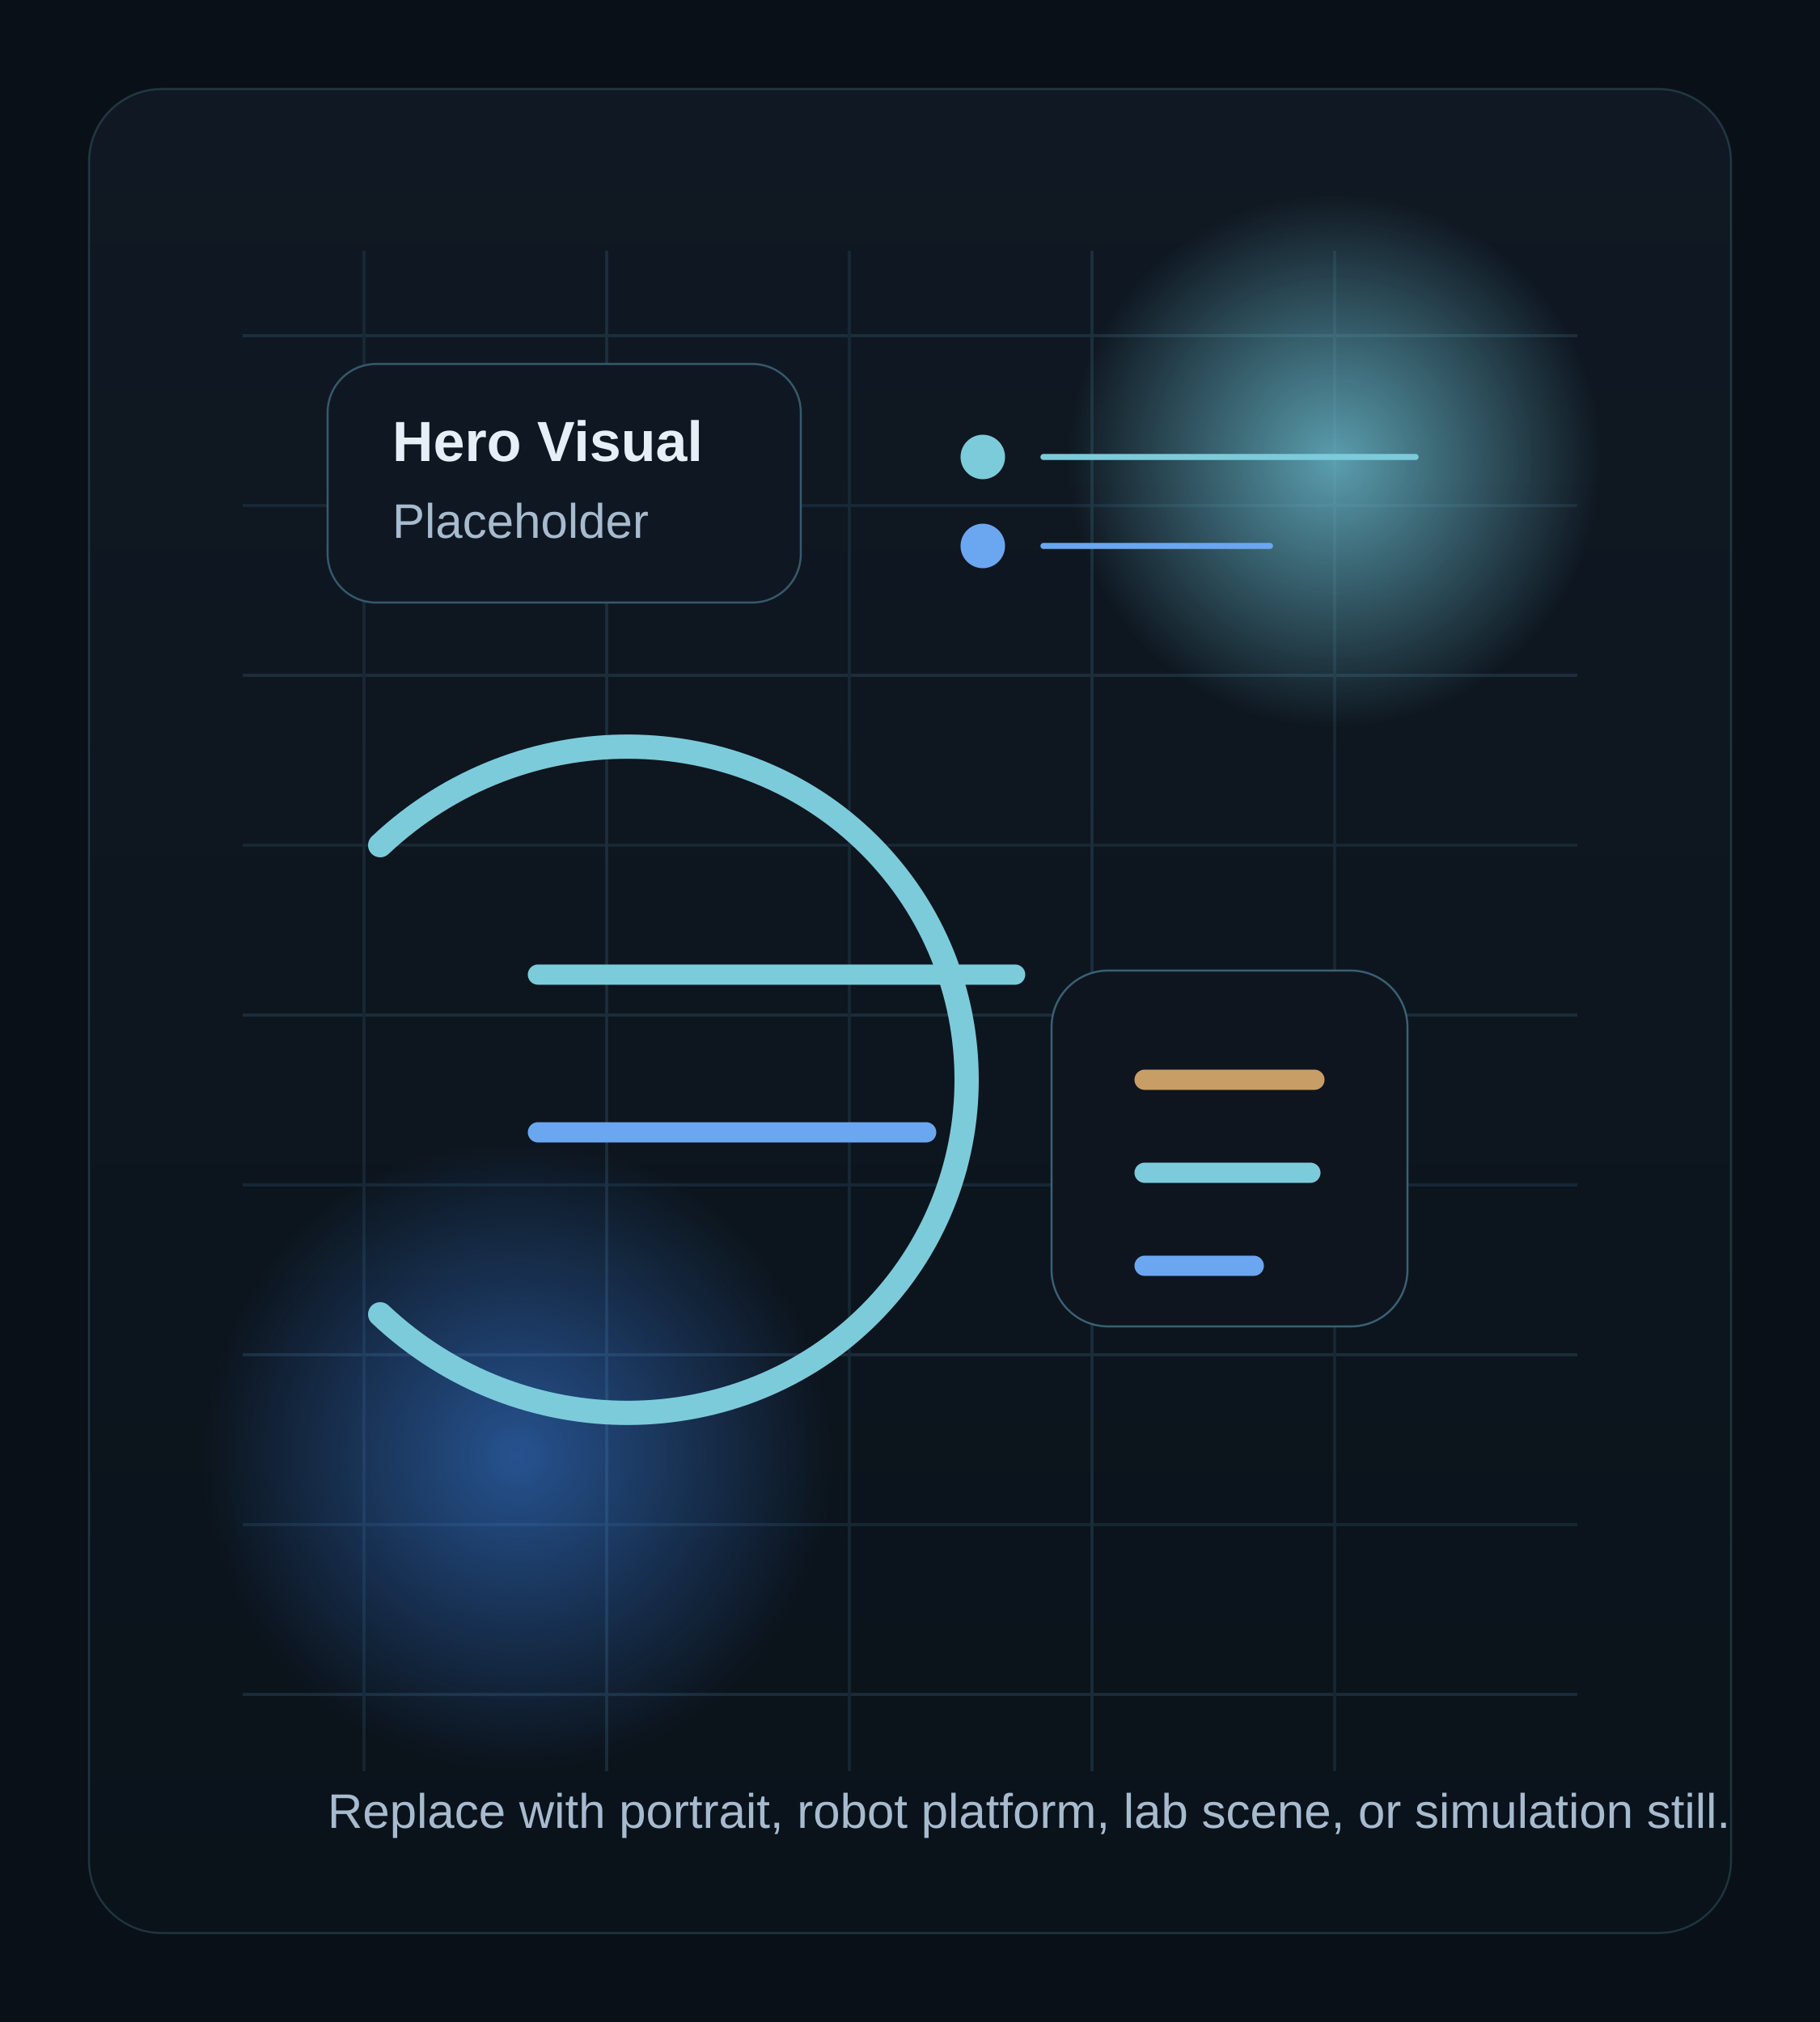
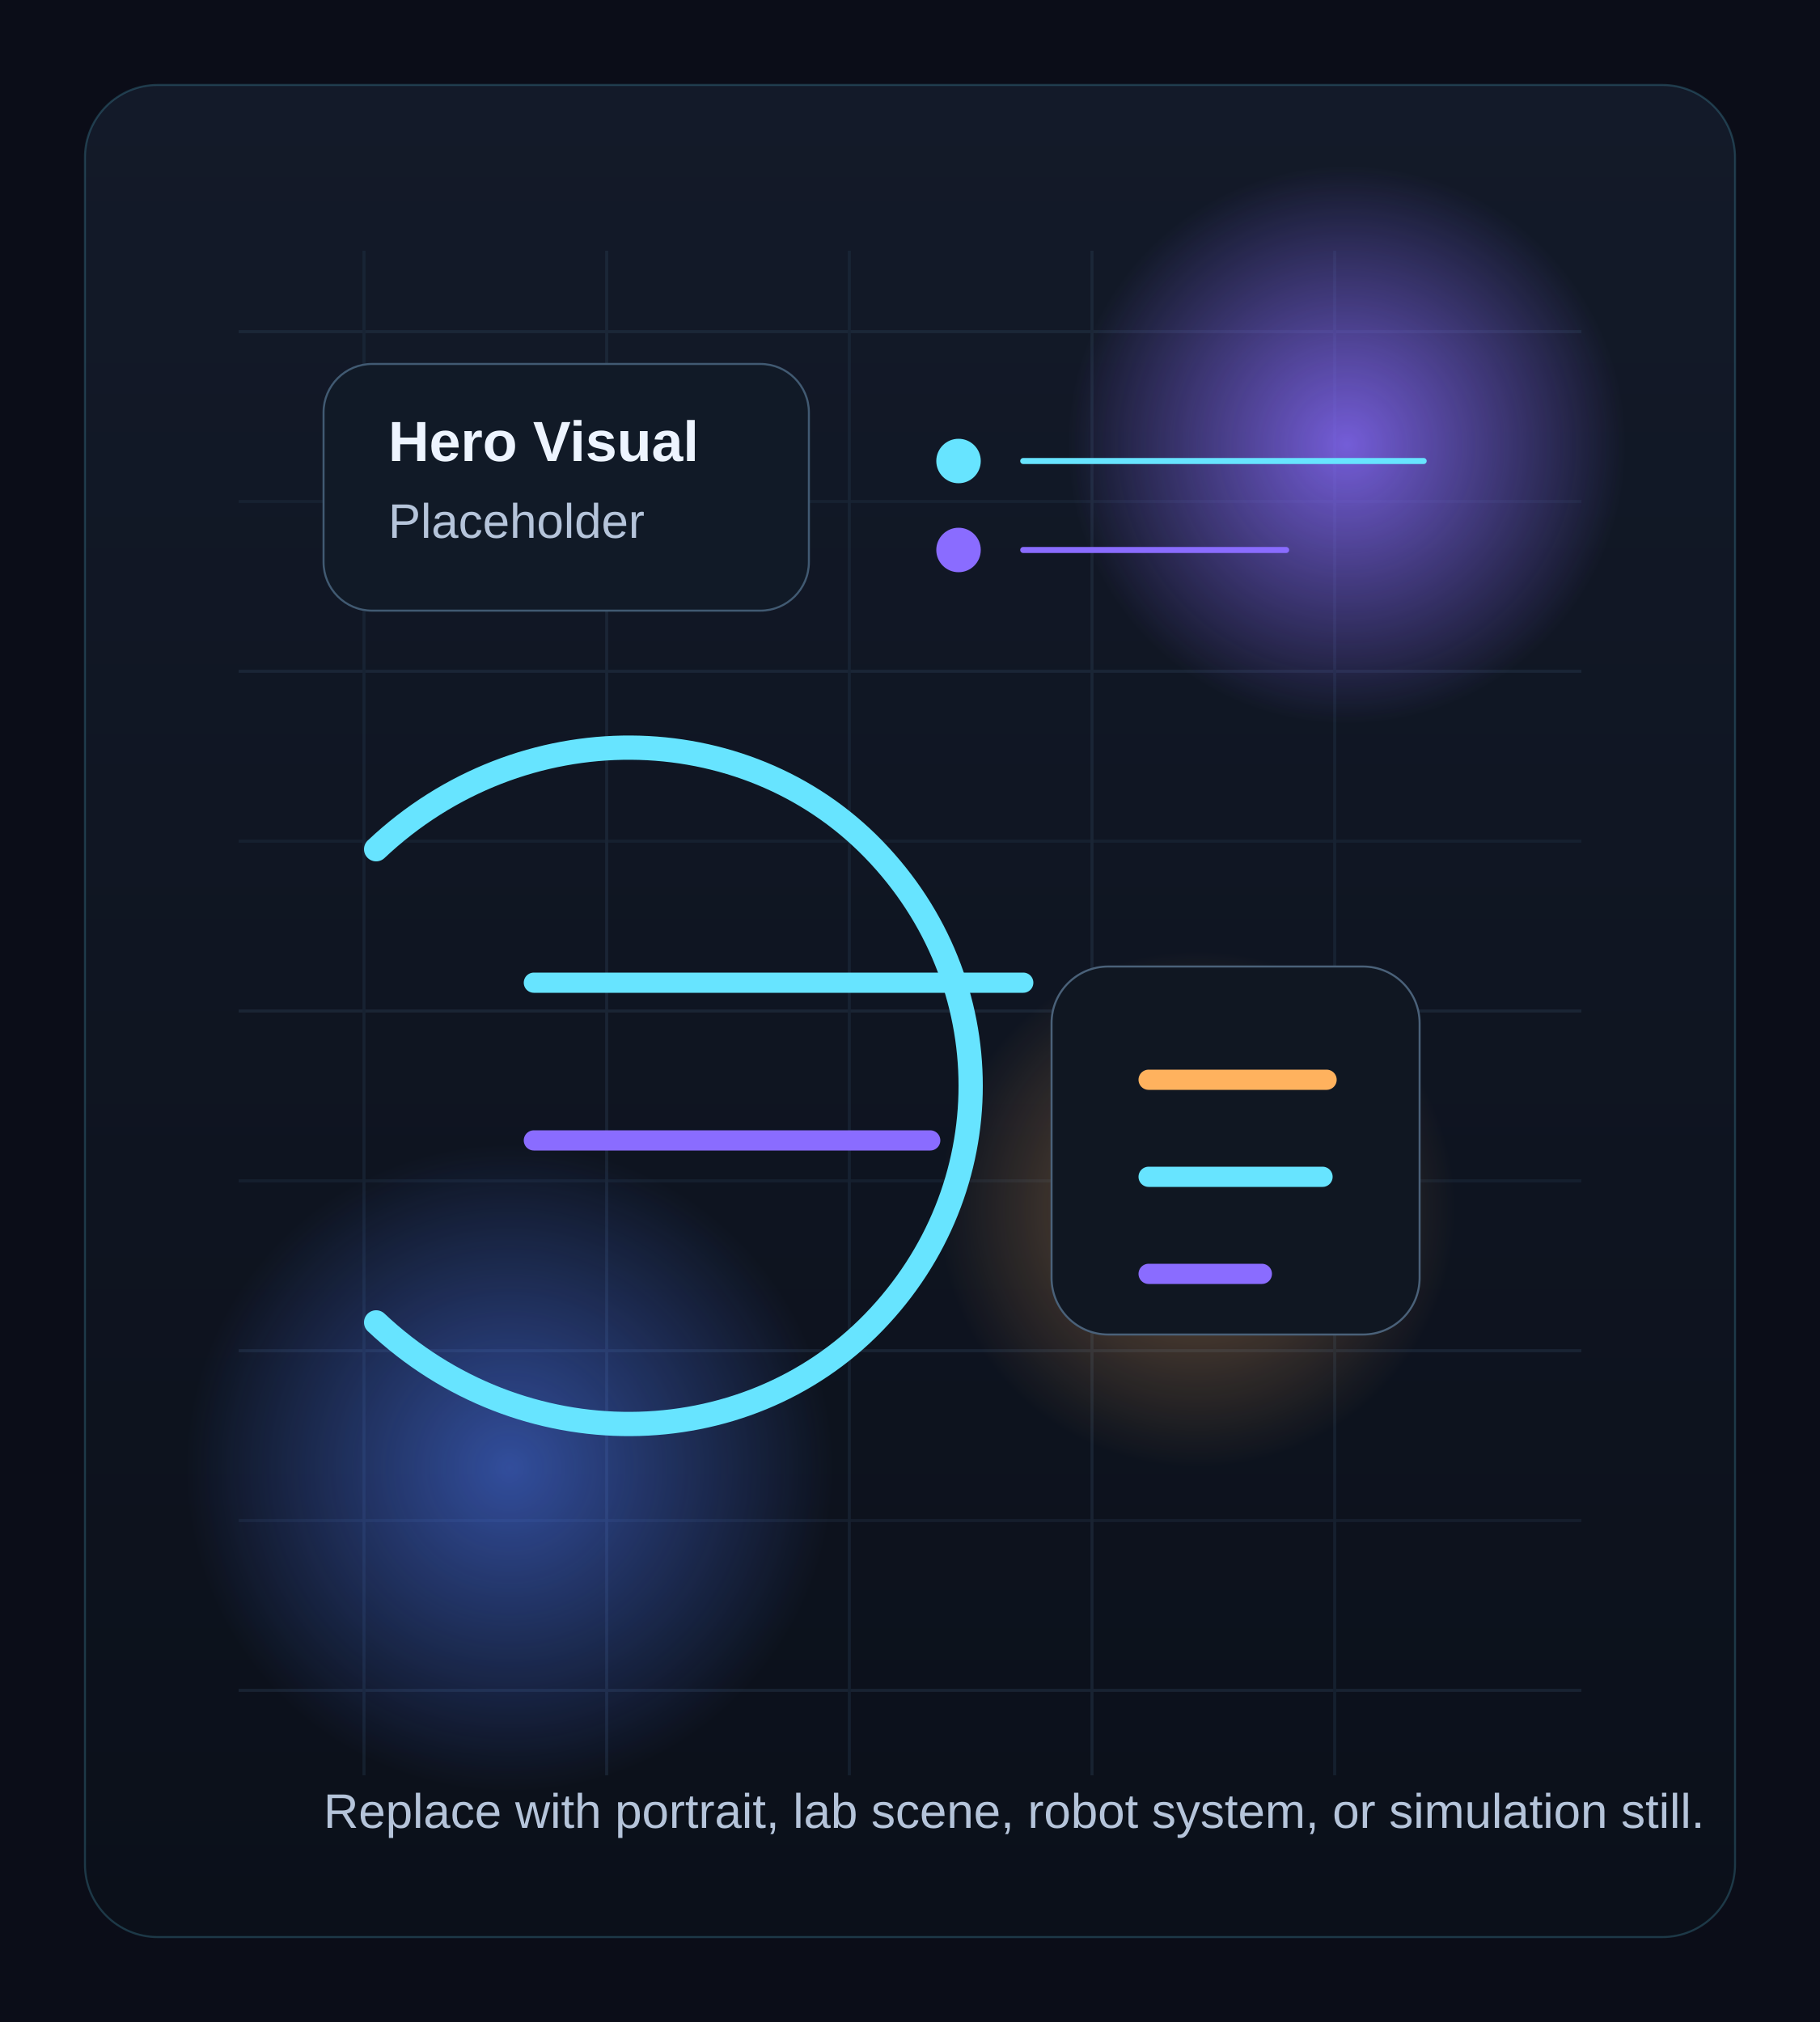
<svg xmlns="http://www.w3.org/2000/svg" width="900" height="1000" viewBox="0 0 900 1000" fill="none">
-   <rect width="900" height="1000" fill="#0A1017" />
-   <rect x="44" y="44" width="812" height="912" rx="36" fill="url(#paint0_linear)" stroke="#74C6D7" stroke-opacity="0.2" />
-   <g opacity="0.5">
-     <path d="M120 166H780" stroke="#294658" stroke-width="1.5" />
-     <path d="M120 250H780" stroke="#22394A" stroke-width="1.5" />
-     <path d="M120 334H780" stroke="#294658" stroke-width="1.5" />
-     <path d="M120 418H780" stroke="#22394A" stroke-width="1.5" />
-     <path d="M120 502H780" stroke="#294658" stroke-width="1.5" />
-     <path d="M120 586H780" stroke="#22394A" stroke-width="1.5" />
-     <path d="M120 670H780" stroke="#294658" stroke-width="1.5" />
-     <path d="M120 754H780" stroke="#22394A" stroke-width="1.5" />
-     <path d="M120 838H780" stroke="#294658" stroke-width="1.5" />
-     <path d="M180 124V876" stroke="#22394A" stroke-width="1.5" />
-     <path d="M300 124V876" stroke="#294658" stroke-width="1.5" />
-     <path d="M420 124V876" stroke="#22394A" stroke-width="1.5" />
-     <path d="M540 124V876" stroke="#294658" stroke-width="1.5" />
-     <path d="M660 124V876" stroke="#22394A" stroke-width="1.5" />
+   <rect width="900" height="1000" fill="#0B0D18" />
+   <rect x="42" y="42" width="816" height="916" rx="36" fill="url(#paint0_linear)" stroke="#67E4FF" stroke-opacity="0.2" />
+   <g opacity="0.48">
+     <path d="M118 164H782" stroke="#26364A" stroke-width="1.5" />
+     <path d="M118 248H782" stroke="#1E2B3D" stroke-width="1.5" />
+     <path d="M118 332H782" stroke="#26364A" stroke-width="1.5" />
+     <path d="M118 416H782" stroke="#1E2B3D" stroke-width="1.5" />
+     <path d="M118 500H782" stroke="#26364A" stroke-width="1.5" />
+     <path d="M118 584H782" stroke="#1E2B3D" stroke-width="1.5" />
+     <path d="M118 668H782" stroke="#26364A" stroke-width="1.5" />
+     <path d="M118 752H782" stroke="#1E2B3D" stroke-width="1.5" />
+     <path d="M118 836H782" stroke="#26364A" stroke-width="1.5" />
+     <path d="M180 124V878" stroke="#203042" stroke-width="1.5" />
+     <path d="M300 124V878" stroke="#26364A" stroke-width="1.5" />
+     <path d="M420 124V878" stroke="#203042" stroke-width="1.5" />
+     <path d="M540 124V878" stroke="#26364A" stroke-width="1.5" />
+     <path d="M660 124V878" stroke="#203042" stroke-width="1.5" />
  </g>
-   <circle cx="660" cy="228" r="132" fill="url(#paint1_radial)" opacity="0.8" />
-   <circle cx="256" cy="720" r="156" fill="url(#paint2_radial)" opacity="0.55" />
-   <rect x="162" y="180" width="234" height="118" rx="24" fill="#0F1822" stroke="#37596B" />
-   <text x="194" y="228" fill="#E6EEF8" font-family="Arial, sans-serif" font-size="28" font-weight="700">Hero Visual</text>
-   <text x="194" y="266" fill="#A7BBCF" font-family="Arial, sans-serif" font-size="24">Placeholder</text>
-   <path d="M516 226H700" stroke="#7CCBDB" stroke-width="3" stroke-linecap="round" />
-   <path d="M516 270H628" stroke="#6BA7F0" stroke-width="3" stroke-linecap="round" />
-   <circle cx="486" cy="226" r="11" fill="#7CCBDB" />
-   <circle cx="486" cy="270" r="11" fill="#6BA7F0" />
-   <path d="M188 418C258 352 366 354 430 418C494 482 494 586 430 650C366 714 258 716 188 650" stroke="#7CCBDB" stroke-width="12" stroke-linecap="round" />
-   <path d="M266 482H502" stroke="#7CCBDB" stroke-width="10" stroke-linecap="round" />
-   <path d="M266 560H458" stroke="#6BA7F0" stroke-width="10" stroke-linecap="round" />
-   <rect x="520" y="480" width="176" height="176" rx="28" fill="#0E151F" stroke="#3A6075" />
-   <path d="M566 534H650" stroke="#C89E67" stroke-width="10" stroke-linecap="round" />
-   <path d="M566 580H648" stroke="#7CCBDB" stroke-width="10" stroke-linecap="round" />
-   <path d="M566 626H620" stroke="#6BA7F0" stroke-width="10" stroke-linecap="round" />
-   <text x="162" y="904" fill="#A7BBCF" font-family="Arial, sans-serif" font-size="24">
-     Replace with portrait, robot platform, lab scene, or simulation still.
+   <circle cx="666" cy="220" r="138" fill="url(#paint1_radial)" opacity="0.82" />
+   <circle cx="252" cy="726" r="160" fill="url(#paint2_radial)" opacity="0.56" />
+   <circle cx="592" cy="598" r="128" fill="url(#paint3_radial)" opacity="0.42" />
+   <rect x="160" y="180" width="240" height="122" rx="24" fill="#111A27" stroke="#415A72" />
+   <text x="192" y="228" fill="#EDF4FF" font-family="Arial, sans-serif" font-size="28" font-weight="700">Hero Visual</text>
+   <text x="192" y="266" fill="#B5C4DA" font-family="Arial, sans-serif" font-size="24">Placeholder</text>
+   <path d="M506 228H704" stroke="#67E4FF" stroke-width="3" stroke-linecap="round" />
+   <path d="M506 272H636" stroke="#8A6CFF" stroke-width="3" stroke-linecap="round" />
+   <circle cx="474" cy="228" r="11" fill="#67E4FF" />
+   <circle cx="474" cy="272" r="11" fill="#8A6CFF" />
+   <path d="M186 420C258 352 368 354 432 420C496 486 496 588 432 654C368 720 258 722 186 654" stroke="#67E4FF" stroke-width="12" stroke-linecap="round" />
+   <path d="M264 486H506" stroke="#67E4FF" stroke-width="10" stroke-linecap="round" />
+   <path d="M264 564H460" stroke="#8A6CFF" stroke-width="10" stroke-linecap="round" />
+   <rect x="520" y="478" width="182" height="182" rx="28" fill="#101722" stroke="#4A6179" />
+   <path d="M568 534H656" stroke="#FFB25E" stroke-width="10" stroke-linecap="round" />
+   <path d="M568 582H654" stroke="#67E4FF" stroke-width="10" stroke-linecap="round" />
+   <path d="M568 630H624" stroke="#8A6CFF" stroke-width="10" stroke-linecap="round" />
+   <text x="160" y="904" fill="#B5C4DA" font-family="Arial, sans-serif" font-size="24">
+     Replace with portrait, lab scene, robot system, or simulation still.
  </text>
  <defs>
-     <linearGradient id="paint0_linear" x1="450" y1="44" x2="450" y2="956" gradientUnits="userSpaceOnUse">
-       <stop stop-color="#101923" />
-       <stop offset="1" stop-color="#0A121A" />
+     <linearGradient id="paint0_linear" x1="450" y1="42" x2="450" y2="958" gradientUnits="userSpaceOnUse">
+       <stop stop-color="#131A29" />
+       <stop offset="1" stop-color="#0B101A" />
    </linearGradient>
-     <radialGradient id="paint1_radial" cx="0" cy="0" r="1" gradientUnits="userSpaceOnUse" gradientTransform="translate(660 228) rotate(90) scale(132)">
-       <stop stop-color="#6DBFD1" />
-       <stop offset="1" stop-color="#6DBFD1" stop-opacity="0" />
+     <radialGradient id="paint1_radial" cx="0" cy="0" r="1" gradientUnits="userSpaceOnUse" gradientTransform="translate(666 220) rotate(90) scale(138)">
+       <stop stop-color="#8A6CFF" />
+       <stop offset="1" stop-color="#8A6CFF" stop-opacity="0" />
    </radialGradient>
-     <radialGradient id="paint2_radial" cx="0" cy="0" r="1" gradientUnits="userSpaceOnUse" gradientTransform="translate(256 720) rotate(90) scale(156)">
-       <stop stop-color="#3C86EF" />
-       <stop offset="1" stop-color="#3C86EF" stop-opacity="0" />
+     <radialGradient id="paint2_radial" cx="0" cy="0" r="1" gradientUnits="userSpaceOnUse" gradientTransform="translate(252 726) rotate(90) scale(160)">
+       <stop stop-color="#4F7CFF" />
+       <stop offset="1" stop-color="#4F7CFF" stop-opacity="0" />
+     </radialGradient>
+     <radialGradient id="paint3_radial" cx="0" cy="0" r="1" gradientUnits="userSpaceOnUse" gradientTransform="translate(592 598) rotate(90) scale(128)">
+       <stop stop-color="#FFB25E" />
+       <stop offset="1" stop-color="#FFB25E" stop-opacity="0" />
    </radialGradient>
  </defs>
</svg>
